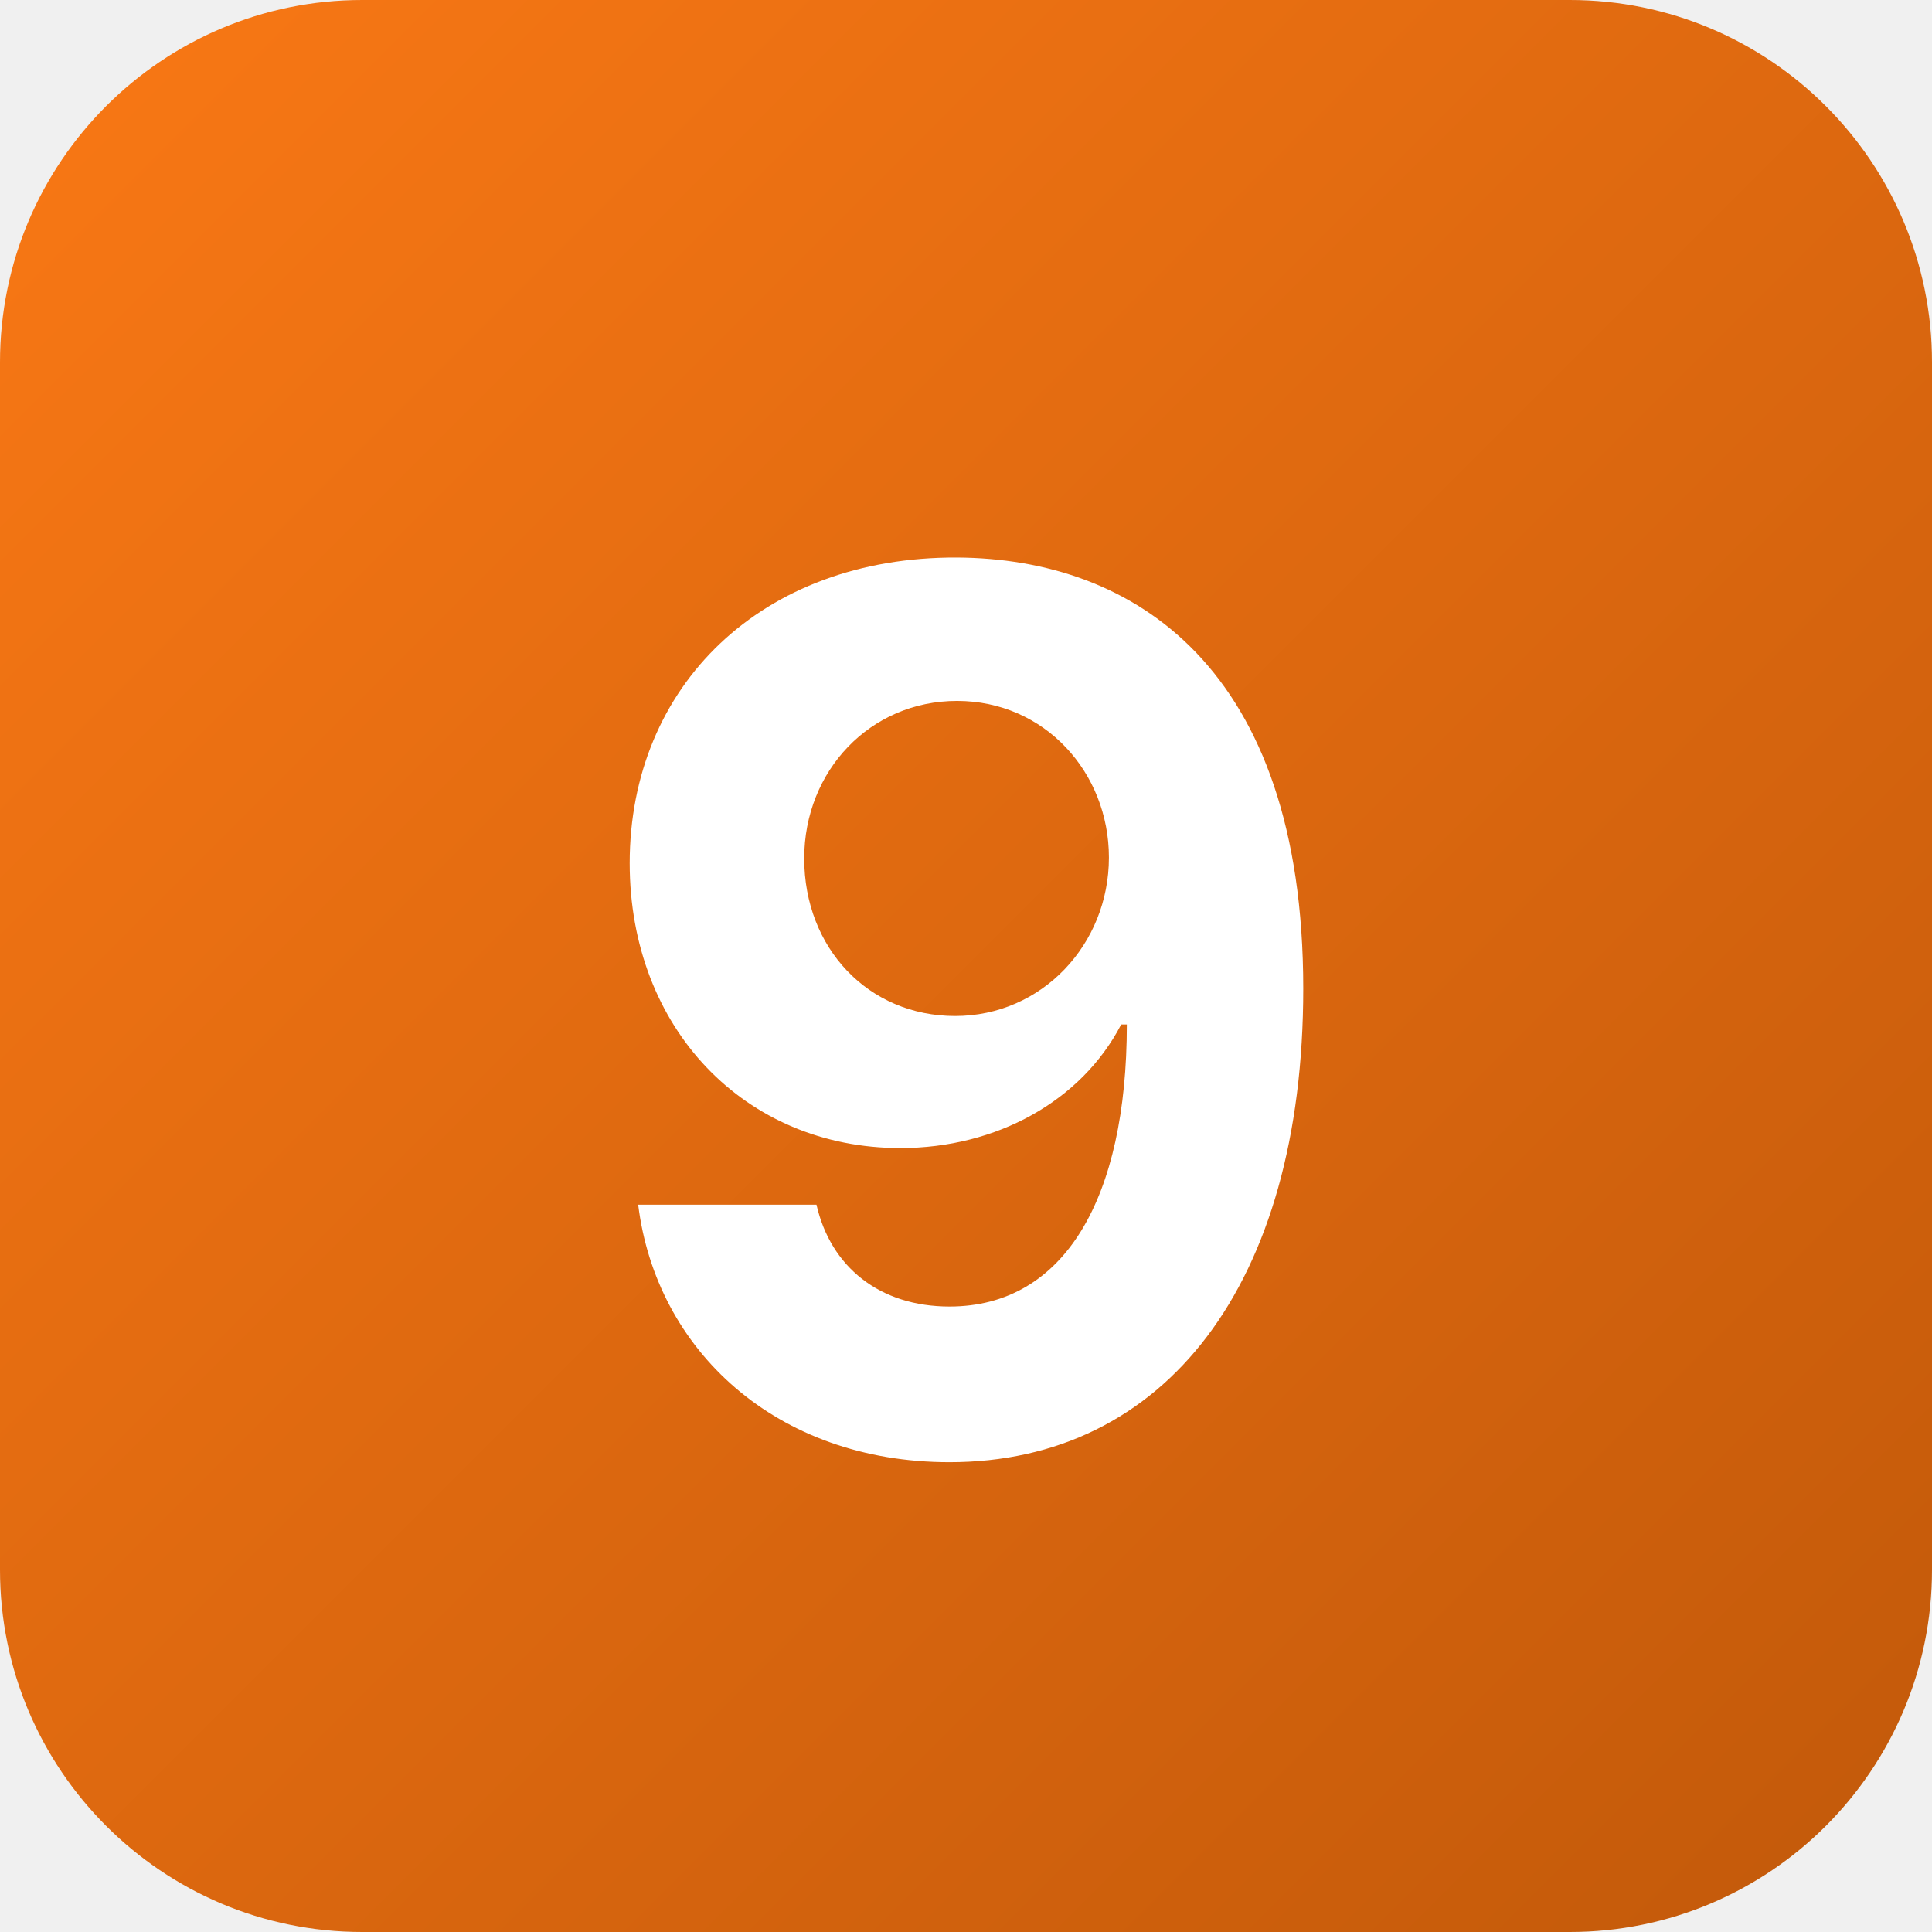
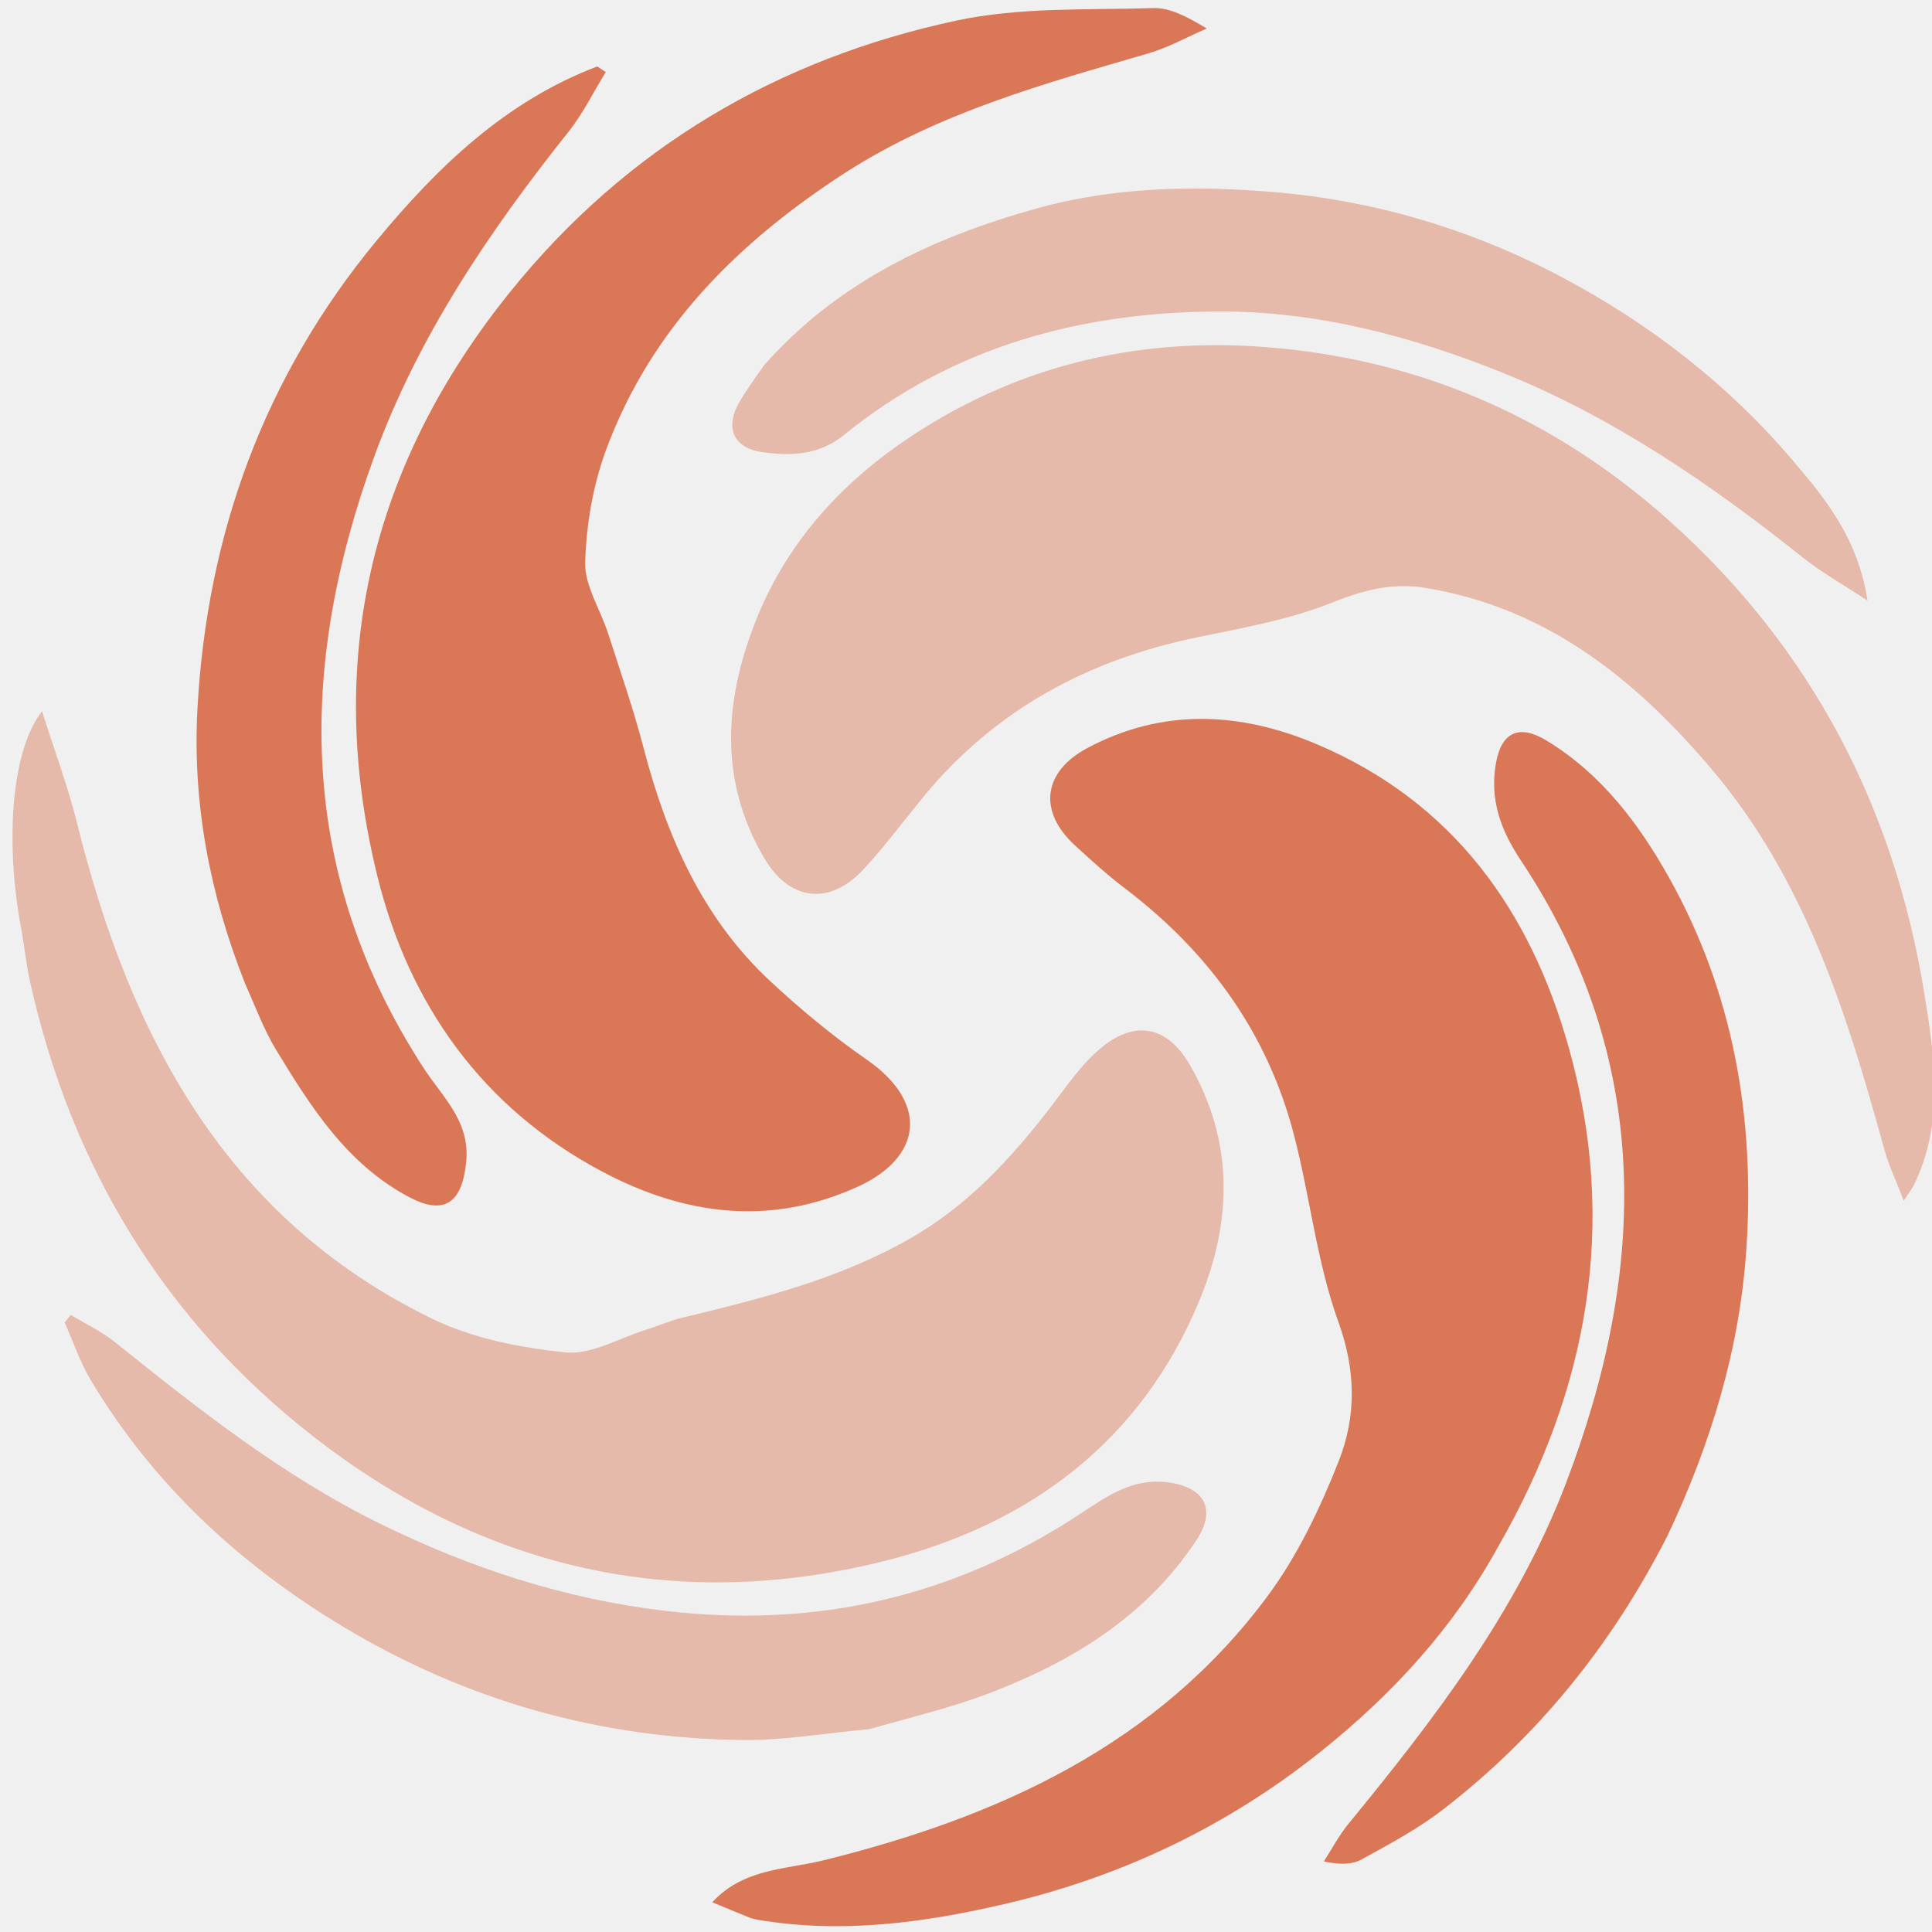
- <svg xmlns="http://www.w3.org/2000/svg" width="32" height="32" viewBox="0 0 32 32" fill="none">
-   <rect width="32" height="32" rx="6" fill="url(#gradient)" />
-   <text x="16" y="24" font-family="system-ui, -apple-system, sans-serif" font-size="20" font-weight="700" fill="white" text-anchor="middle">9</text>
-   <defs>
-     <linearGradient id="gradient" x1="0" y1="0" x2="32" y2="32" gradientUnits="userSpaceOnUse">
-       <stop stop-color="#f97815" />
-       <stop offset="1" stop-color="#c2590a" />
-     </linearGradient>
-   </defs>
+ <svg xmlns="http://www.w3.org/2000/svg" width="32" height="32" viewBox="94 96 324 324">
+   <g fill="#d97757">
+     <path d="M345.266,355.342 C337.704,369.07 327.556,380.065 315.688,389.585 C299.894,402.254 282.076,410.759 262.396,415.326 C248.779,418.485 235.036,420.327 221.049,417.942 C220.562,417.859 220.07,417.737 219.612,417.553 C217.646,416.764 215.692,415.944 213.442,415.015 C218.726,409.291 225.85,409.534 232.217,407.953 C261.464,400.691 287.992,388.685 306.522,363.74 C311.582,356.928 315.389,348.946 318.516,341.007 C321.447,333.563 321.419,325.897 318.457,317.703 C314.818,307.639 313.7,296.692 310.983,286.26 C306.517,269.111 296.612,255.556 282.549,244.901 C279.65,242.705 276.953,240.228 274.267,237.768 C268.111,232.13 268.842,225.467 276.313,221.469 C288.931,214.717 301.962,215.379 314.721,220.762 C337.631,230.428 350.686,248.656 357.16,271.946 C365.306,301.252 360.432,328.893 345.266,355.342 z" />
+     <path d="M235.914,124.859 C217.764,136.575 203.198,151.072 195.674,171.348 C193.465,177.302 192.324,183.91 192.135,190.26 C192.017,194.197 194.682,198.193 195.973,202.202 C198.03,208.589 200.235,214.942 201.928,221.427 C205.802,236.263 211.773,249.952 223.204,260.575 C228.271,265.284 233.65,269.751 239.33,273.687 C249.997,281.078 248.482,290.169 237.876,294.999 C223.047,301.752 208.682,299.757 194.924,292.445 C174.897,281.802 162.605,264.46 157.296,242.97 C148.359,206.791 156.171,173.868 179.688,144.785 C199.14,120.729 224.396,105.897 254.308,99.469 C265.014,97.168 276.362,97.697 287.43,97.357 C290.225,97.271 293.069,98.81 296.378,100.776 C293.119,102.188 289.965,103.965 286.582,104.952 C269.2,110.023 251.712,114.768 235.914,124.859 z" />
+     <path d="M135.082,260.892 C129.133,245.879 126.268,230.601 127.111,214.935 C128.689,185.605 138.314,159.132 157.179,136.324 C167.421,123.942 178.803,112.977 194.162,107.143 C194.637,107.455 195.112,107.768 195.587,108.08 C193.533,111.42 191.796,115.012 189.372,118.058 C176.013,134.843 164.061,152.466 156.683,172.781 C143.838,208.153 143.868,242.568 165.071,275.15 C168.281,280.082 172.888,284.073 172.175,290.945 C171.471,297.736 168.521,299.888 162.597,296.751 C152.181,291.234 146.13,281.655 140.275,272.014 C138.227,268.643 136.851,264.865 135.082,260.892 z" />
+     <path d="M373.646,353.536 C364.31,371.861 351.89,387.213 335.898,399.537 C331.72,402.757 326.972,405.277 322.33,407.835 C320.733,408.715 318.662,408.734 316.01,408.163 C317.374,406.056 318.551,403.796 320.132,401.868 C334.555,384.269 348.404,366.272 356.61,344.754 C370.329,308.776 371.164,273.547 349.01,240.226 C345.541,235.009 343.813,229.922 344.881,223.935 C345.803,218.764 348.781,217.427 353.314,220.17 C362.516,225.739 368.809,234.069 373.938,243.24 C384.748,262.568 388.317,283.601 386.872,305.41 C385.765,322.118 380.972,338.038 373.646,353.536 z" />
+   </g>
+   <g fill="#d97757" opacity="0.45">
+     <path d="M245.244,170.218 C263.707,157.497 284.112,152.589 305.764,154.173 C331.673,156.068 354.478,165.888 374.023,183.406 C397.78,204.698 411.615,231.339 416.679,262.405 C418.406,273.001 420.145,284.27 414.922,294.796 C414.646,295.352 414.25,295.848 413.265,297.367 C411.961,293.963 410.74,291.426 410.005,288.755 C403.749,266.027 396.762,243.608 381.181,225.154 C368.354,209.961 353.413,197.906 333.001,194.585 C327.608,193.707 322.796,194.889 317.605,196.98 C310.345,199.903 302.421,201.299 294.688,202.9 C276.415,206.684 260.891,215.029 248.922,229.556 C245.563,233.632 242.412,237.898 238.832,241.768 C233.146,247.912 226.424,247.154 222.148,239.884 C214.637,227.118 215.424,213.795 220.557,200.577 C225.435,188.013 233.892,178.113 245.244,170.218 z" />
+     <path d="M97.674,252.376 C94.69,237.013 95.987,221.697 101.051,215.277 C103.221,222.145 105.427,228.017 106.928,234.064 C115.769,269.664 131.771,300.239 166.409,317.124 C173.229,320.449 181.224,322.025 188.841,322.797 C193.151,323.234 197.8,320.414 202.284,319.021 C204.307,318.392 206.262,317.505 208.314,317.009 C221.451,313.836 234.49,310.589 246.448,303.805 C256.242,298.249 263.533,290.33 270.239,281.602 C272.908,278.128 275.436,274.353 278.774,271.63 C284.503,266.958 289.829,268.172 293.536,274.578 C300.913,287.329 300.661,300.658 295.237,313.867 C285.399,337.828 266.515,351.748 242.195,357.814 C207.164,366.551 174.963,359.038 146.57,336.92 C121.511,317.399 105.938,291.608 99.03,260.609 C98.458,258.042 98.183,255.408 97.674,252.376 z" />
+     <path d="M239.757,385.988 C232.412,386.64 225.5,387.884 218.603,387.809 C194.587,387.546 172.157,381.191 151.547,368.802 C134.216,358.384 119.71,344.97 109.252,327.508 C107.434,324.472 106.292,321.031 104.837,317.777 C105.177,317.354 105.516,316.93 105.856,316.507 C108.337,318.012 111.021,319.263 113.265,321.064 C127.342,332.356 141.442,343.527 157.8,351.555 C172.967,358.999 188.649,364.143 205.521,366.138 C230.812,369.128 254.015,363.83 275.156,349.872 C279.85,346.773 284.121,343.766 290.065,344.62 C296.06,345.481 298.004,349.165 294.68,354.225 C286.269,367.029 273.848,374.622 259.931,379.942 C253.521,382.393 246.784,383.991 239.757,385.988 z" />
+     <path d="M222.189,157.186 C234.621,143.196 250.437,135.837 267.717,130.994 C280.861,127.311 294.384,127.097 307.705,128.219 C324.619,129.645 340.868,134.488 355.976,142.506 C370.733,150.339 383.77,160.435 394.62,173.181 C400.128,179.652 405.58,186.264 407.188,196.73 C402.845,193.866 399.459,191.986 396.473,189.605 C380.915,177.201 364.625,166.013 346.047,158.533 C330.802,152.395 314.968,148.203 298.549,148.237 C275.46,148.286 253.875,154.041 235.516,168.962 C231.376,172.327 226.612,172.526 221.787,171.816 C216.868,171.092 215.494,167.588 218.115,163.219 C219.302,161.239 220.646,159.353 222.189,157.186 z" />
+   </g>
</svg>
